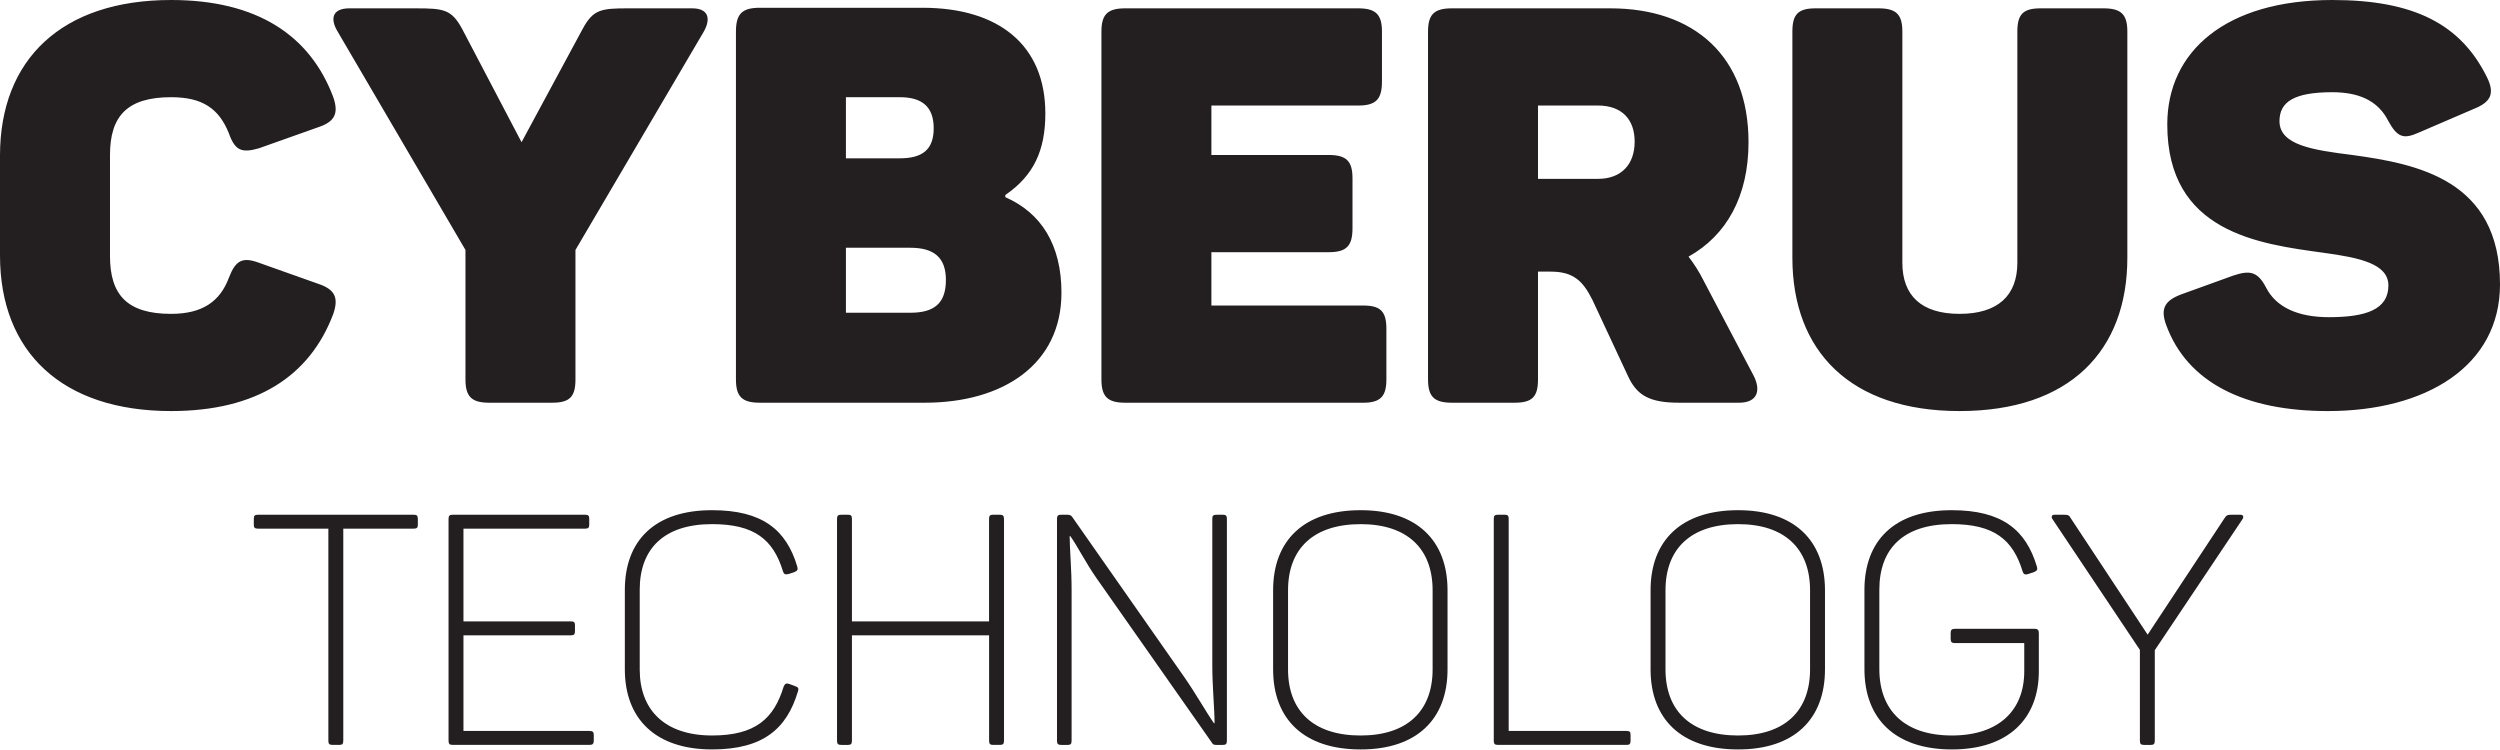
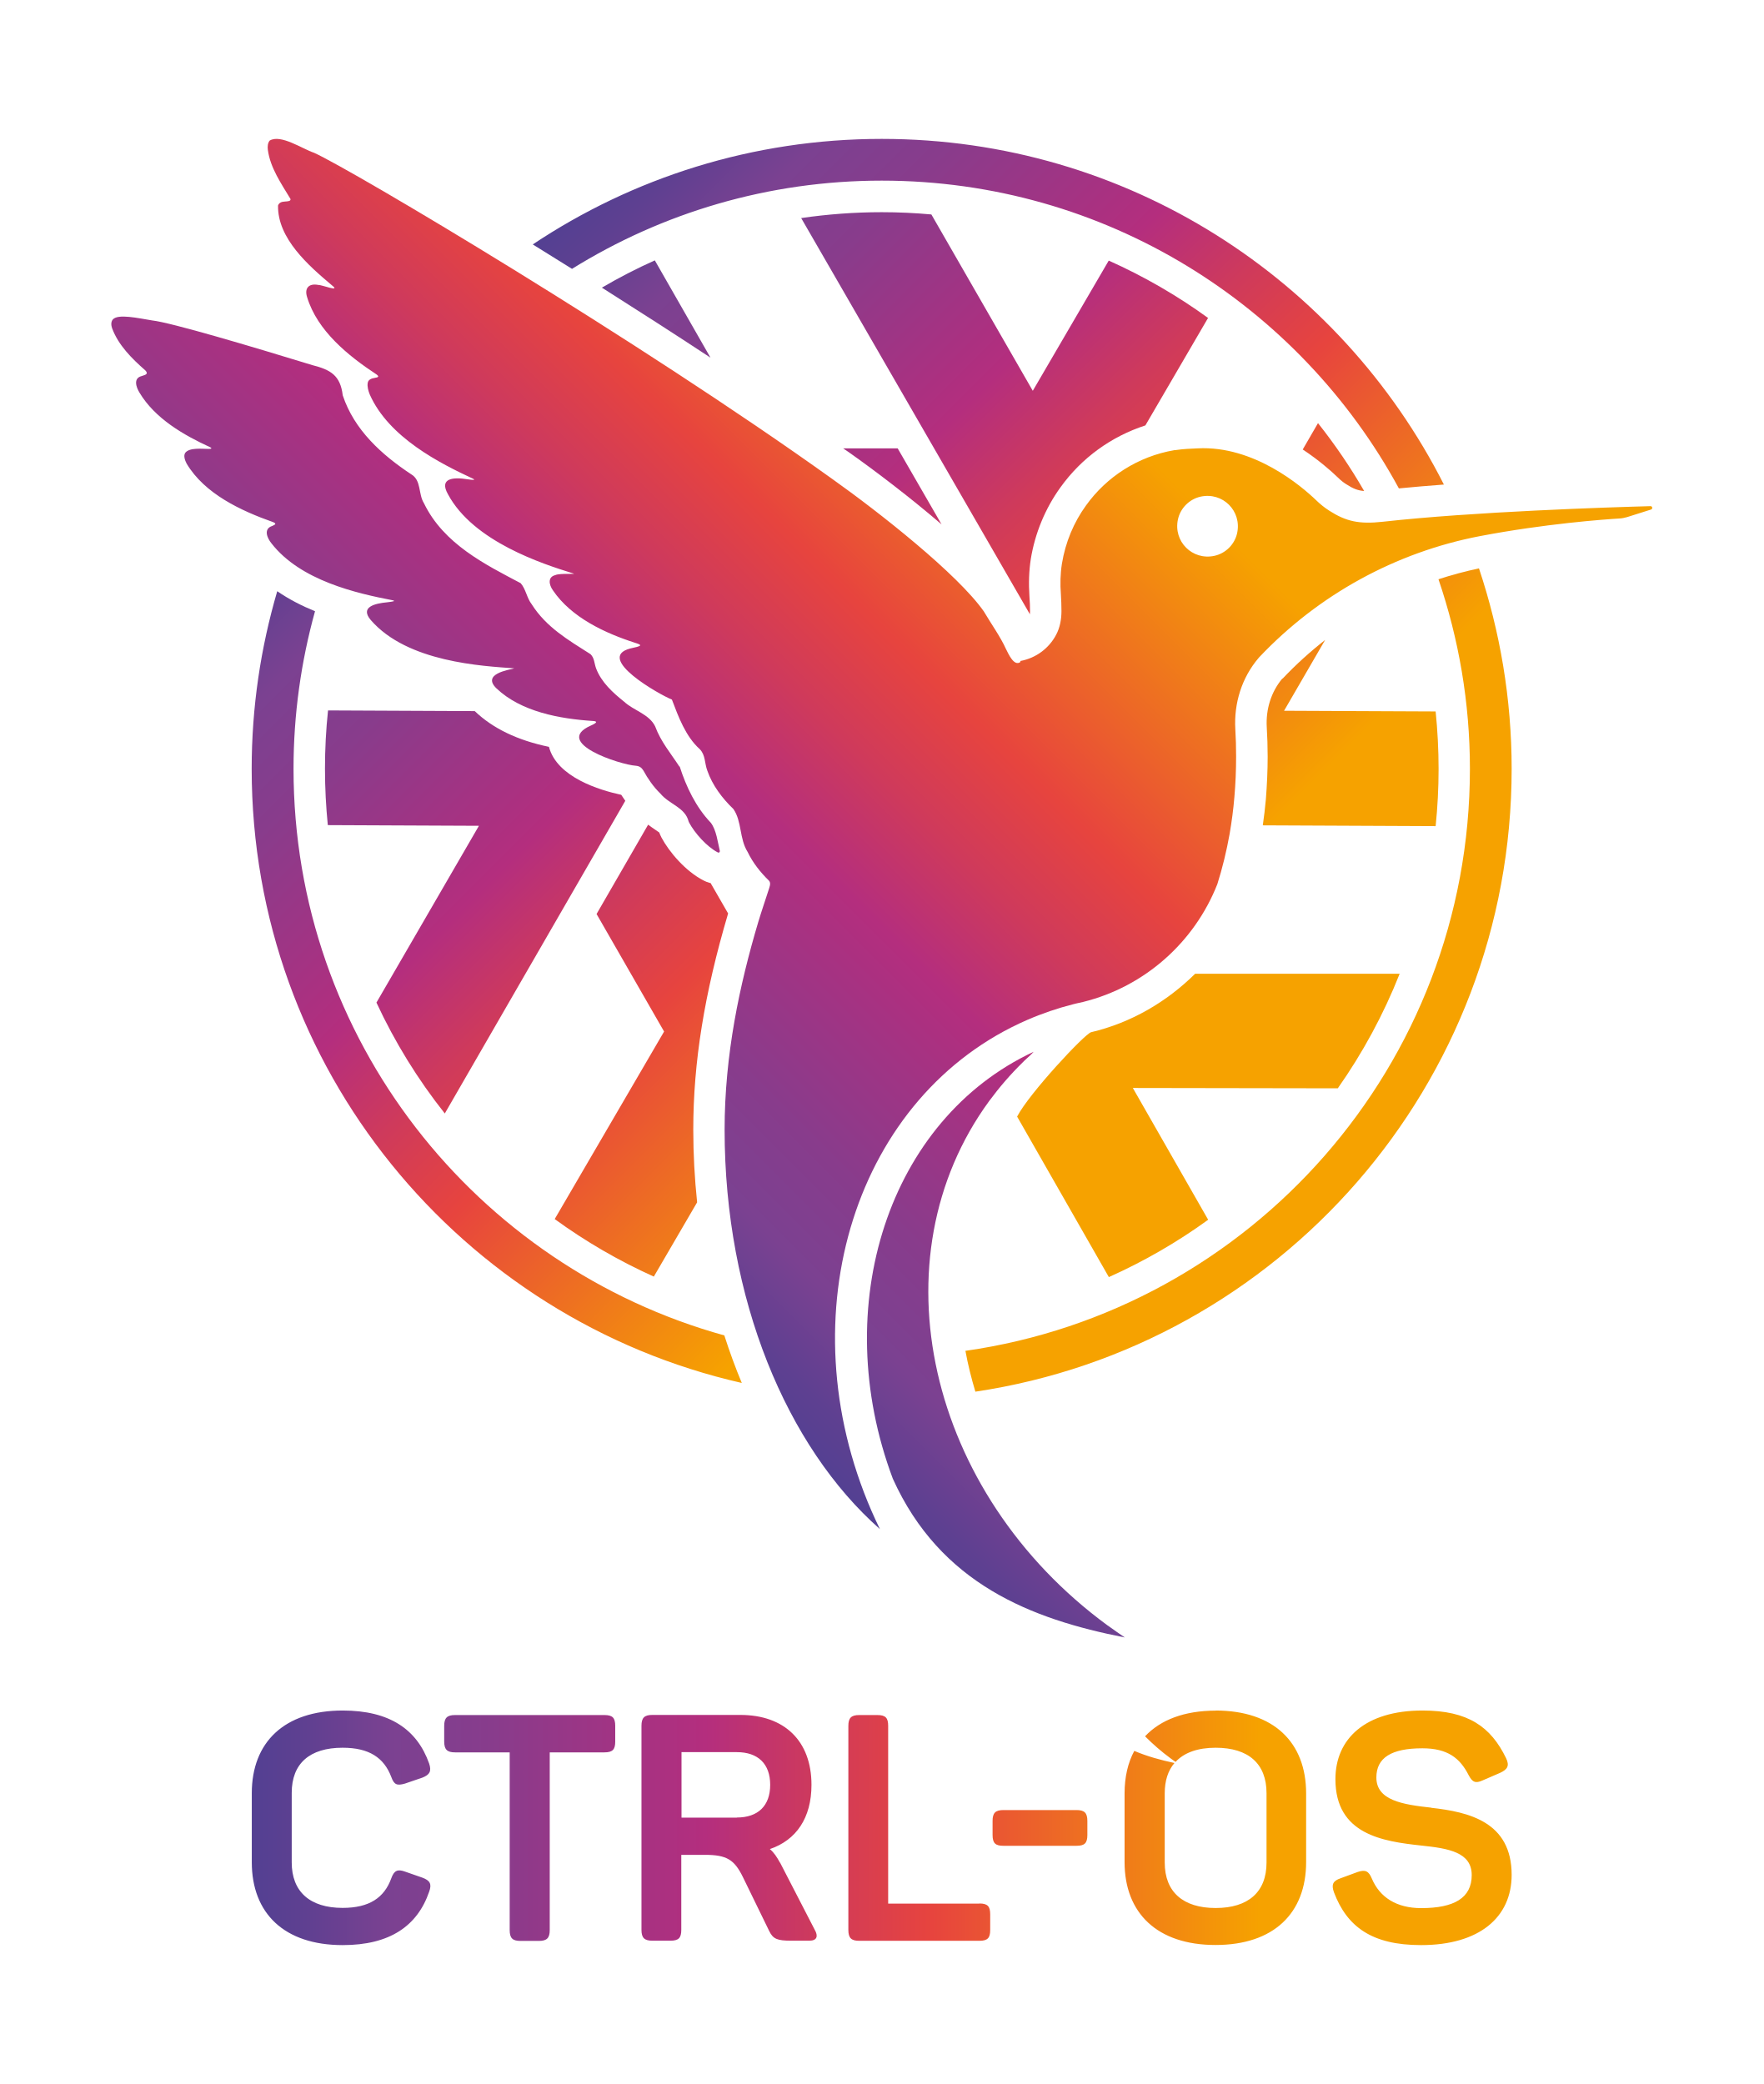
- <svg xmlns="http://www.w3.org/2000/svg" xml:space="preserve" viewbox="0 0 222.987 66.853" alt="Cyberus Technology Logo" version="1.1" id="svg1" width="222.986" height="66.846">
-   <defs id="defs1" />
-   <path d="m 37.269,46.286 v 0.519 c 0,0.26 -0.086,0.348 -0.376,0.348 h -6.274 v 18.909 c 0,0.291 -0.086,0.378 -0.348,0.378 h -0.607 c -0.29,0 -0.376,-0.087 -0.376,-0.378 V 47.153 h -6.275 c -0.289,0 -0.375,-0.088 -0.375,-0.348 v -0.519 c 0,-0.288 0.086,-0.375 0.375,-0.375 h 13.879 c 0.29,0 0.376,0.087 0.376,0.375 m 15.288,0 v 0.519 c 0,0.26 -0.087,0.348 -0.377,0.348 H 41.338 v 8.27 h 9.6 c 0.26,0 0.346,0.087 0.346,0.347 v 0.521 c 0,0.29 -0.087,0.376 -0.346,0.376 h -9.6 v 8.53 h 11.248 c 0.261,0 0.376,0.086 0.376,0.346 v 0.519 c 0,0.291 -0.115,0.378 -0.376,0.378 H 40.383 c -0.289,0 -0.376,-0.087 -0.376,-0.378 V 46.286 c 0,-0.288 0.087,-0.375 0.376,-0.375 h 11.798 c 0.289,0 0.377,0.087 0.377,0.375 m 10.95,-0.78 c 4.482,0 6.622,1.736 7.605,5.031 0.087,0.288 0,0.375 -0.26,0.492 l -0.521,0.173 c -0.29,0.056 -0.404,0.029 -0.492,-0.232 -0.866,-2.863 -2.573,-4.221 -6.332,-4.221 -4.279,0 -6.448,2.198 -6.448,5.839 v 7.142 c 0,3.614 2.255,5.871 6.448,5.871 3.875,0 5.522,-1.504 6.391,-4.367 0.116,-0.259 0.231,-0.318 0.491,-0.232 l 0.551,0.205 c 0.26,0.086 0.318,0.202 0.231,0.461 -0.983,3.297 -3.065,5.177 -7.662,5.177 -5.031,0 -7.778,-2.719 -7.778,-7.142 v -7.086 c 0,-4.394 2.66,-7.112 7.778,-7.112 m 26.042,0.78 v 19.777 c 0,0.291 -0.087,0.378 -0.375,0.378 h -0.608 c -0.26,0 -0.347,-0.087 -0.347,-0.378 V 56.667 H 75.988 v 9.396 c 0,0.291 -0.087,0.378 -0.347,0.378 h -0.607 c -0.29,0 -0.376,-0.087 -0.376,-0.378 V 46.286 c 0,-0.288 0.087,-0.375 0.376,-0.375 h 0.607 c 0.26,0 0.347,0.087 0.347,0.375 v 9.138 h 12.23 v -9.138 c 0,-0.288 0.087,-0.375 0.347,-0.375 h 0.608 c 0.288,0 0.375,0.087 0.375,0.375 m 19.883,1.33e-4 v 19.777 c 0,0.291 -0.087,0.378 -0.348,0.378 h -0.607 c -0.203,0 -0.289,-0.03 -0.405,-0.232 L 97.808,51.578 c -0.954,-1.359 -1.735,-2.921 -2.342,-3.759 h -0.059 c 0,1.098 0.174,2.949 0.174,4.771 v 13.474 c 0,0.291 -0.087,0.378 -0.347,0.378 h -0.579 c -0.289,0 -0.376,-0.087 -0.376,-0.378 V 46.286 c 0,-0.288 0.087,-0.375 0.376,-0.375 h 0.579 c 0.232,0 0.347,0.115 0.405,0.202 l 9.976,14.256 c 1.069,1.531 1.967,3.151 2.66,4.134 h 0.057 c 0,-1.272 -0.202,-3.209 -0.202,-5.204 V 46.258 c 0,-0.259 0.087,-0.346 0.376,-0.346 h 0.578 c 0.261,0 0.348,0.087 0.348,0.375 m 11.93,0.464 c -4.221,0 -6.476,2.198 -6.476,5.898 v 7.056 c 0,3.7 2.255,5.898 6.476,5.898 4.165,0 6.419,-2.198 6.419,-5.898 V 52.648 c 0,-3.7 -2.254,-5.898 -6.419,-5.898 m 0,-1.244 c 5.032,0 7.75,2.718 7.75,7.142 v 7.056 c 0,4.423 -2.718,7.142 -7.75,7.142 -5.087,0 -7.807,-2.719 -7.807,-7.142 V 52.648 c 0,-4.424 2.72,-7.142 7.807,-7.142 m 13.204,0.78 v 18.911 h 10.525 c 0.26,0 0.347,0.086 0.347,0.346 v 0.519 c 0,0.291 -0.087,0.378 -0.347,0.378 H 133.611 c -0.288,0 -0.375,-0.087 -0.375,-0.378 V 46.286 c 0,-0.288 0.087,-0.375 0.375,-0.375 h 0.609 c 0.26,0 0.347,0.087 0.347,0.375 m 20.463,0.464 c -4.221,0 -6.477,2.198 -6.477,5.898 v 7.056 c 0,3.7 2.256,5.898 6.477,5.898 4.165,0 6.417,-2.198 6.417,-5.898 V 52.648 c 0,-3.7 -2.252,-5.898 -6.417,-5.898 m 0,-1.244 c 5.031,0 7.748,2.718 7.748,7.142 v 7.056 c 0,4.423 -2.717,7.142 -7.748,7.142 -5.089,0 -7.808,-2.719 -7.808,-7.142 V 52.648 c 0,-4.424 2.719,-7.142 7.808,-7.142 m 26.822,10.988 v 3.383 c 0,4.221 -2.717,6.969 -7.749,6.969 -5.088,0 -7.806,-2.747 -7.806,-7.172 v -7.056 c 0,-4.394 2.661,-7.112 7.778,-7.112 4.481,0 6.621,1.736 7.604,5.031 0.087,0.288 0,0.375 -0.259,0.492 l -0.521,0.173 c -0.26,0.087 -0.405,0.029 -0.492,-0.232 -0.867,-2.863 -2.575,-4.221 -6.332,-4.221 -4.311,0 -6.448,2.198 -6.448,5.839 v 7.085 c 0,3.7 2.255,5.928 6.476,5.928 4.165,0 6.449,-2.227 6.449,-5.725 v -2.516 h -6.188 c -0.289,0 -0.376,-0.117 -0.376,-0.378 v -0.52 c 0,-0.26 0.087,-0.375 0.376,-0.375 h 7.113 c 0.288,0 0.375,0.115 0.375,0.405 M 200.032,46.286 192.195,57.995 v 8.068 c 0,0.291 -0.088,0.378 -0.348,0.378 h -0.607 c -0.288,0 -0.373,-0.087 -0.373,-0.378 v -8.095 l -7.809,-11.682 c -0.117,-0.202 -0.059,-0.375 0.201,-0.375 h 0.78 c 0.405,0 0.523,0.029 0.665,0.316 l 6.854,10.382 6.852,-10.382 c 0.175,-0.287 0.291,-0.316 0.696,-0.316 h 0.721 c 0.261,0 0.317,0.173 0.204,0.375 M 15.26,0 c 7.63,0 12.387,3.121 14.468,8.67 0.495,1.437 0.148,2.18 -1.337,2.675 l -5.302,1.883 c -1.536,0.445 -2.13,0.199 -2.674,-1.336 -0.893,-2.23 -2.379,-3.222 -5.154,-3.222 -3.913,0 -5.45,1.685 -5.45,5.152 v 9.017 c 0,3.469 1.536,5.155 5.45,5.155 2.775,0 4.36,-1.09 5.154,-3.221 0.593,-1.536 1.188,-1.883 2.674,-1.339 l 5.302,1.883 c 1.485,0.496 1.832,1.24 1.337,2.677 C 27.646,33.542 22.889,36.664 15.26,36.664 5.499,36.664 0,31.363 0,22.791 V 13.873 C 0,5.301 5.499,0 15.26,0 M 62.771,2.824 51.328,22.295 v 11.545 c 0,1.536 -0.496,2.081 -2.083,2.081 h -5.598 c -1.585,0 -2.131,-0.544 -2.131,-2.081 V 22.295 L 30.12,2.824 C 29.427,1.685 29.625,0.744 31.162,0.744 h 5.945 c 2.478,0 3.171,0.099 4.112,1.833 L 46.519,12.683 51.971,2.576 c 0.941,-1.734 1.635,-1.833 4.062,-1.833 h 5.698 c 1.486,0 1.685,0.941 1.04,2.081 M 81.199,22.098 h -5.747 v 5.796 h 5.747 c 2.131,0 3.17,-0.841 3.17,-2.923 0,-1.982 -1.04,-2.872 -3.17,-2.872 M 80.257,8.67 H 75.451 V 14.121 h 4.806 c 1.983,0 3.023,-0.744 3.023,-2.677 0,-1.931 -1.04,-2.774 -3.023,-2.774 m 12.982,1.437 c 0,3.32 -1.04,5.55 -3.568,7.284 v 0.197 c 3.171,1.387 5.005,4.212 5.005,8.523 0,6.39 -5.203,9.809 -12.19,9.809 H 67.772 c -1.586,0 -2.13,-0.544 -2.13,-2.081 V 2.824 c 0,-1.586 0.544,-2.131 2.13,-2.131 h 14.516 c 6.838,0 10.95,3.368 10.95,9.414 M 123.262,2.824 v 4.459 c 0,1.585 -0.544,2.131 -2.131,2.131 h -13.081 v 4.409 h 10.455 c 1.585,0 2.13,0.546 2.13,2.08 v 4.46 c 0,1.586 -0.544,2.131 -2.13,2.131 h -10.455 v 4.757 h 13.527 c 1.536,0 2.081,0.496 2.081,2.081 v 4.509 c 0,1.536 -0.544,2.081 -2.081,2.081 h -21.205 c -1.586,0 -2.131,-0.544 -2.131,-2.081 V 2.824 c 0,-1.536 0.544,-2.081 2.131,-2.081 h 20.76 c 1.587,0 2.131,0.544 2.131,2.081 m 19.27,6.589 h -5.353 v 6.54 h 5.353 c 2.08,0 3.269,-1.289 3.269,-3.32 0,-1.982 -1.14,-3.22 -3.269,-3.22 z m 13.425,3.27 c 0,4.857 -1.981,8.324 -5.351,10.207 a 12.952,12.952 0 0 1 1.339,2.131 l 4.46,8.472 c 0.692,1.337 0.347,2.427 -1.289,2.427 h -5.352 c -2.624,0 -3.765,-0.644 -4.559,-2.379 l -3.169,-6.787 c -0.843,-1.685 -1.685,-2.526 -3.716,-2.526 h -1.141 v 9.611 c 0,1.536 -0.493,2.081 -2.08,2.081 h -5.598 c -1.586,0 -2.13,-0.544 -2.13,-2.081 V 2.824 c 0,-1.536 0.544,-2.081 2.13,-2.081 h 14.122 c 7.48,0 12.334,4.26 12.334,11.94 m 18.826,15.311 c 3.419,0 5.152,-1.636 5.152,-4.56 V 2.824 c 0,-1.536 0.496,-2.081 2.081,-2.081 h 5.6 c 1.585,0 2.131,0.544 2.131,2.081 V 22.988 c 0,8.324 -5.156,13.676 -14.964,13.676 -9.761,0 -14.914,-5.351 -14.914,-13.676 V 2.824 c 0,-1.536 0.497,-2.081 2.081,-2.081 h 5.6 c 1.585,0 2.129,0.544 2.129,2.081 V 23.434 c 0,2.923 1.685,4.56 5.104,4.56 M 208.025,0 c 7.332,0 11.494,2.179 13.822,6.937 0.693,1.437 0.297,2.179 -1.189,2.773 l -4.953,2.131 c -1.337,0.595 -1.883,0.397 -2.676,-1.04 -0.941,-1.883 -2.727,-2.576 -5.004,-2.576 -3.369,0 -4.708,0.842 -4.708,2.576 0,2.131 2.924,2.577 6.492,3.022 5.747,0.793 13.177,2.181 13.177,11.545 0,7.284 -6.588,11.297 -15.358,11.297 -7.382,0 -12.536,-2.528 -14.418,-7.681 -0.544,-1.485 -0.099,-2.179 1.339,-2.725 l 4.656,-1.683 c 1.487,-0.496 2.18,-0.347 2.924,1.089 0.893,1.735 2.824,2.626 5.599,2.626 3.32,0 5.303,-0.693 5.303,-2.824 0,-1.934 -2.527,-2.478 -5.797,-2.923 C 201.435,21.751 193.309,20.71 193.309,11.098 193.309,4.558 198.56,0 208.025,0" style="fill:#231f20;fill-opacity:1;fill-rule:nonzero;stroke:none;stroke-width:0.133" id="path1" />
+ <svg xmlns="http://www.w3.org/2000/svg" xmlns:xlink="http://www.w3.org/1999/xlink" viewBox="0 0 155.91 184.25">
+   <defs>
+     <style>
+       .cls-1 {
+         fill: url(#Neues_Verlaufsfeld_1-3);
+       }
+ 
+       .cls-2 {
+         fill: url(#Neues_Verlaufsfeld_1-2);
+       }
+ 
+       .cls-3 {
+         fill: url(#Neues_Verlaufsfeld_1);
+       }
+     </style>
+     <linearGradient id="Neues_Verlaufsfeld_1" data-name="Neues Verlaufsfeld 1" x1="22.27" y1="161.6" x2="133.64" y2="161.6" gradientUnits="userSpaceOnUse">
+       <stop offset="0" stop-color="#5d4193" />
+       <stop offset="0" stop-color="#534092" />
+       <stop offset=".04" stop-color="#5e4091" />
+       <stop offset=".11" stop-color="#7b4191" />
+       <stop offset=".19" stop-color="#883c8c" />
+       <stop offset=".33" stop-color="#ac3080" />
+       <stop offset=".36" stop-color="#b42e7e" />
+       <stop offset=".45" stop-color="#cf3a5b" />
+       <stop offset=".54" stop-color="#e7443e" />
+       <stop offset=".8" stop-color="#f6a200" />
+     </linearGradient>
+     <linearGradient id="Neues_Verlaufsfeld_1-2" data-name="Neues Verlaufsfeld 1" x1="39.35" y1="29.37" x2="112.22" y2="102.24" xlink:href="#Neues_Verlaufsfeld_1" />
+     <linearGradient id="Neues_Verlaufsfeld_1-3" data-name="Neues Verlaufsfeld 1" x1="41.39" y1="98.86" x2="115.54" y2="24.7" xlink:href="#Neues_Verlaufsfeld_1" />
+   </defs>
+   <g id="Ebene_7" data-name="Ebene 7">
+     <path class="cls-3" d="M68.96,164.69c-.28-.51-.53-.9-.9-1.21,2.33-.79,3.68-2.75,3.68-5.68,0-3.88-2.39-6.18-6.29-6.18h-7.78c-.7,0-.96.25-.96.96v18.04c0,.7.25.96.96.96h1.6c.73,0,.96-.25.96-.96v-6.63h2.08c1.94,0,2.61.42,3.37,1.97l2.33,4.78c.34.7.73.84,1.94.84h1.6c.7,0,.79-.42.48-.96l-3.06-5.93ZM65.14,160.7h-4.89v-5.79h4.89c1.88,0,2.95,1.04,2.95,2.89s-1.07,2.89-2.95,2.89M126.53,159.83c3.32.37,7.11,1.24,7.11,5.93,0,3.74-2.84,6.21-8.01,6.21-4.36,0-6.55-1.63-7.7-4.67-.25-.7-.08-1.01.59-1.24l1.52-.56c.67-.22.96-.08,1.24.59.7,1.66,2.19,2.61,4.36,2.61,2.92,0,4.47-.9,4.47-2.92s-2.05-2.36-4.44-2.61c-3.4-.37-7.61-.96-7.61-5.87,0-3.57,2.64-6.07,7.7-6.07,4.02,0,6.04,1.43,7.39,4.22.31.65.14.98-.53,1.29l-1.55.67c-.62.28-.9.17-1.24-.48-.76-1.49-1.85-2.36-4.08-2.36-2.75,0-4.07.84-4.07,2.58,0,2.02,2.3,2.39,4.86,2.67M53.43,151.63c.73,0,.96.25.96.96v1.38c0,.7-.22.96-.96.96h-4.83v15.71c0,.7-.25.96-.96.96h-1.63c-.7,0-.95-.25-.95-.96v-15.71h-4.83c-.7,0-.96-.25-.96-.96v-1.38c0-.7.25-.96.96-.96h13.21M37.35,166.01c.67.25.84.56.59,1.24-1.04,3.03-3.48,4.72-7.64,4.72-5.17,0-8.04-2.81-8.04-7.33v-6.1c0-4.5,2.87-7.31,8.04-7.31,4.13,0,6.57,1.66,7.64,4.69.22.67.06.98-.59,1.24l-1.55.53c-.7.2-.96.11-1.21-.59-.65-1.71-1.97-2.58-4.3-2.58-2.92,0-4.5,1.4-4.5,3.99v6.15c0,2.58,1.6,4.02,4.5,4.02,2.36,0,3.68-.9,4.3-2.61.25-.7.56-.84,1.24-.59l1.52.53M86.58,168.29c.73,0,.96.25.96.96v1.38c0,.7-.22.96-.96.96h-10.62c-.7,0-.96-.25-.96-.96v-18.04c0-.7.25-.96.96-.96h1.6c.73,0,.96.25.96.96v15.71h8.06M107.46,151.23c5.14,0,8.01,2.81,8.01,7.33v6.07c0,4.52-2.87,7.33-8.01,7.33s-8.04-2.81-8.04-7.33v-6.07c0-1.44.29-2.71.86-3.76,1.13.48,2.33.81,3.55,1.07-.56.66-.86,1.55-.86,2.67v6.13c0,2.61,1.63,4.02,4.5,4.02s4.5-1.4,4.5-4.02v-6.13c0-2.61-1.6-4.02-4.5-4.02-1.58,0-2.78.43-3.54,1.25-.15-.1-.3-.2-.44-.31-.82-.6-1.57-1.26-2.26-1.95,1.36-1.45,3.47-2.27,6.25-2.27M95.17,160.03c.7,0,.96.25.96.96v1.24c0,.73-.25.96-.96.96h-6.46c-.7,0-.96-.22-.96-.96v-1.24c0-.7.25-.96.96-.96h6.46" />
+   </g>
+   <g id="Ebene_5" data-name="Ebene 5">
+     <g>
+       <path class="cls-2" d="M120.6,43.41c-.55-.04-.97-.2-1.6-.61-.24-.15-.49-.35-.73-.59-.64-.62-1.71-1.55-3.1-2.47l1.35-2.33c1.5,1.89,2.87,3.9,4.08,6ZM39.32,98.45l15.96-27.65c-.13-.18-.25-.36-.36-.53-1.91-.41-5.68-1.55-6.39-4.24-2.78-.58-4.95-1.62-6.56-3.16l-12.97-.06c-.18,1.69-.27,3.41-.27,5.15s.09,3.35.25,4.99l13.36.06-9.06,15.63c1.63,3.51,3.66,6.8,6.04,9.8ZM123.72,86.09h-18.06c-2.52,2.49-5.67,4.34-9.2,5.17-.55.13-5.49,5.42-6.54,7.46l8.11,14.19c3.11-1.39,6.05-3.09,8.78-5.07l-6.66-11.65,18.12.03c2.2-3.13,4.04-6.52,5.47-10.13ZM113.37,59.99l-.02.02c-.97,1.17-1.45,2.68-1.36,4.28.05.85.08,1.73.08,2.6,0,1.24-.06,2.52-.16,3.79-.07.77-.16,1.53-.27,2.29l15.28.07c.17-1.66.26-3.34.26-5.05s-.09-3.42-.26-5.09l-13.4-.06,3.63-6.26c-1.33,1.04-2.59,2.18-3.77,3.43ZM50.57,23.77c7.95-4.94,17.33-7.8,27.38-7.8,19.74,0,36.92,11,45.72,27.21,1.27-.12,2.61-.24,3.98-.34-9.18-18.13-27.98-30.56-49.7-30.56-11.41,0-22.02,3.44-30.85,9.33,1.13.7,2.29,1.42,3.47,2.16ZM83.25,46.38l-3.89-6.74h-4.82c.21.14.43.29.64.44,2.12,1.5,5.23,3.85,8.07,6.29ZM91.31,34.56l-8.97-15.6c-1.44-.13-2.9-.2-4.38-.2-2.42,0-4.8.18-7.13.52l20.22,35.03c0-.09.01-.18.01-.27,0-.4-.01-.82-.05-1.29-.08-1.21-.04-2.29.12-3.33.37-2.27,1.27-4.46,2.62-6.33,1.88-2.62,4.5-4.5,7.51-5.48l5.54-9.5c-2.73-1.98-5.67-3.68-8.78-5.07l-6.72,11.52ZM64.05,118.07c-21.96-6.08-38.1-26.2-38.1-50.1,0-4.83.67-9.49,1.9-13.93-1.13-.46-2.28-1.04-3.34-1.77-1.46,4.98-2.26,10.24-2.26,15.7,0,26.51,18.53,48.67,43.33,54.3-.57-1.36-1.08-2.76-1.54-4.19ZM127.17,51.21c1.79,5.26,2.78,10.89,2.78,16.76,0,26.21-19.39,47.87-44.6,51.46.22,1.21.52,2.41.88,3.61,26.83-4,47.41-27.13,47.41-55.07,0-6.2-1.03-12.15-2.89-17.72-1.21.26-2.41.58-3.57.96ZM57.8,112.87l3.83-6.57c-.22-2.11-.34-4.25-.34-6.43,0-5.95.98-12.02,3.08-19.11l-1.55-2.69s-.05,0-.07-.01c-.19-.05-.37-.12-.54-.21-1.61-.82-3.06-2.54-3.73-3.8-.02-.04-.11-.23-.11-.23-.03-.07-.06-.14-.09-.22-.09-.07-.22-.15-.32-.22-.2-.13-.42-.29-.66-.47l-4.56,7.9,5.97,10.39-9.67,16.58c2.72,1.98,5.66,3.69,8.77,5.09ZM53.21,25.43c3.15,2,6.4,4.08,9.6,6.19l-4.92-8.6c-1.61.72-3.17,1.53-4.68,2.41Z" />
+       <path class="cls-1" d="M60.06,67.77c-.74-1.14-1.64-2.19-2.14-3.55-.53-1.09-1.92-1.41-2.74-2.18-1-.8-2.01-1.71-2.48-2.94-.17-.46-.14-.91-.49-1.26-2.01-1.28-3.92-2.39-5.2-4.41-.44-.56-.52-1.35-.98-1.87-3.1-1.64-6.8-3.45-8.55-7.07-.52-.83-.21-2.02-1.13-2.56-2.6-1.72-5.04-3.92-6.05-6.98-.21-1.77-1.08-2.26-2.69-2.67-5.35-1.64-12.5-3.77-14.16-3.95-1.23-.2-3.03-.61-3.48-.08-.17.21-.15.51-.06.77.55,1.49,1.74,2.68,2.93,3.72.27.29.13.38-.32.51-.75.19-.49.97-.19,1.46,1.37,2.29,3.89,3.75,6.27,4.84.16.1.1.14-.18.14-.56,0-1.66-.14-2.04.34-.18.26-.03.67.12.96,1.6,2.68,4.81,4.17,7.64,5.17.31.13.23.21-.07.34-.79.25-.47,1.05-.07,1.54,2.57,3.3,7.54,4.42,10.71,5.03.29.07.08.11-.49.18-1.06.1-2.43.41-1.44,1.57,3.24,3.74,9.87,4.06,12.69,4.27-.51.14-2.9.49-1.58,1.77,2.19,2.08,5.61,2.69,8.49,2.88.41.02.49.13-.15.41-3.4,1.51,2.59,3.46,3.97,3.55.33.03.51.15.69.44.37.69.89,1.44,1.49,2.02.82.98,2.18,1.21,2.5,2.47l.05.11c.48.9,1.56,2.13,2.54,2.63.11.03.16-.01.17-.13-.18-.73-.3-1.85-.8-2.5-1.32-1.38-2.18-3.19-2.75-4.97ZM97.94,143.72c.5.36,1,.71,1.5,1.05-8.27-1.62-16.31-4.74-20.51-14.04-5.73-15.27-.36-31.77,12.45-37.74-.09.1-.18.2-.28.29-.17.16-.35.33-.53.49-.01.01-.02.02-.03.03-.04.04-.09.09-.13.13-1.06,1.04-2.04,2.17-2.95,3.4-10.19,13.92-5.51,34.68,10.46,46.38ZM145.92,44.75c-3.65.1-15.63.48-23.68,1.38-2.09.23-3.25-.03-4.74-.99-.42-.27-.8-.58-1.15-.92-1.28-1.23-5.49-4.84-10.47-4.58-.63.03-1.25.05-1.85.14-.02,0-.05,0-.07.01-.03,0-.05,0-.08.01-.02,0-.04,0-.06,0-3.21.55-5.99,2.35-7.81,4.89-1.08,1.49-1.82,3.25-2.13,5.15-.14.89-.16,1.8-.09,2.69.03.5.05,1,.05,1.5,0,.72-.13,1.45-.47,2.09-.63,1.2-1.79,2.07-3.17,2.32l.02.08c-.57.45-1.07-.72-1.29-1.15-.47-1.05-1.34-2.27-1.95-3.31-2.32-3.31-9.24-8.76-13.41-11.72C56.31,29.98,31.04,14.98,27.77,13.51c-1.05-.35-2.95-1.67-3.93-1.08-.17.21-.2.52-.16.82.21,1.59,1.19,2.99,2,4.34.04.19-.19.21-.51.23-.28.01-.51.11-.59.35-.05,2.91,2.68,5.3,4.77,7.06.82.64-.91-.06-1.22-.04-.84-.16-1.23.3-.98,1.08.9,2.98,3.64,5.19,6.13,6.83.27.2.17.26-.15.31-.29.04-.58.16-.62.44-.06.32.05.71.18,1.03,1.69,3.81,6.22,6.09,9.12,7.44.26.13.05.13-.51.05-1.16-.19-2.52-.13-1.7,1.32,2.25,4.21,8.42,6.18,11.02,6.99.57.14-1.1-.04-1.54.17-.67.17-.55.85-.2,1.34,1.63,2.41,4.61,3.79,7.29,4.65.73.22.48.29-.44.49-3.18.83,2.59,4.1,3.67,4.52.57,1.5,1.21,3.26,2.46,4.38.52.53.42,1.24.67,1.9.45,1.3,1.32,2.45,2.31,3.4.76,1.1.51,2.61,1.26,3.8.46.96,1.13,1.8,1.89,2.54.2.22.02.6-.03.78-.36,1.12-.64,1.92-.92,2.85-1.67,5.61-2.98,11.78-2.98,18.38,0,14.96,5.5,28.06,13.73,35.31-.26-.52-.5-1.06-.74-1.6-7.56-17.4-1.39-36.83,13.77-43.42,1.34-.58,2.7-1.04,4.08-1.39.05-.01.11-.03.17-.04,0,0,.02,0,.03-.01.22-.05.45-.1.67-.15,5.43-1.35,9.83-5.28,11.85-10.41.44-1.39.81-2.89,1.09-4.46.18-1.06.33-2.15.42-3.27.1-1.16.15-2.34.15-3.55,0-.82-.02-1.63-.07-2.43-.13-2.28.57-4.55,2.06-6.29l.07-.08c5.22-5.51,12.04-9.26,19.49-10.69,5.76-1.1,11.01-1.48,12.35-1.56.22-.01.44-.06.66-.12l2.12-.67c.17-.05.13-.31-.05-.3ZM109.37,47.14c-.22.99-1.01,1.78-2,2-1.96.43-3.66-1.27-3.23-3.23.22-.99,1.01-1.78,2-2,1.96-.43,3.66,1.27,3.23,3.23Z" />
+     </g>
+   </g>
</svg>
